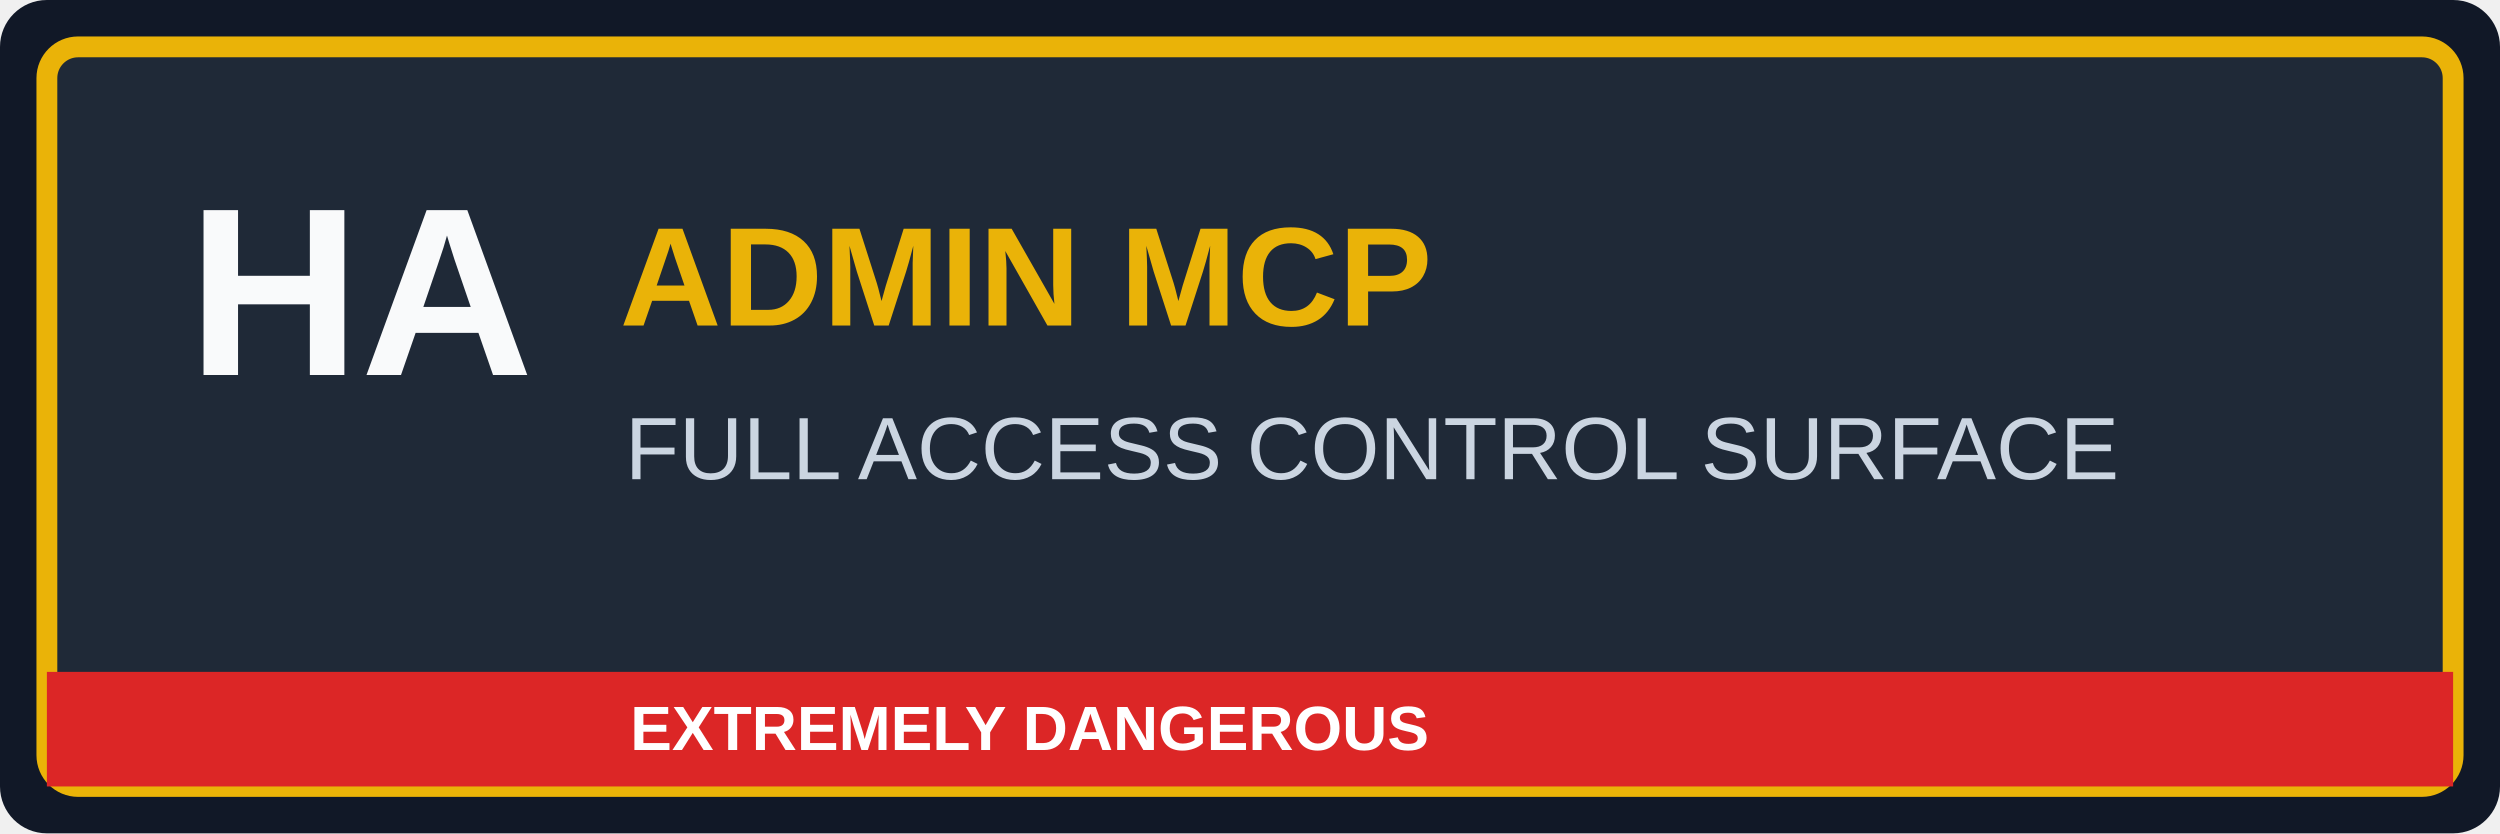
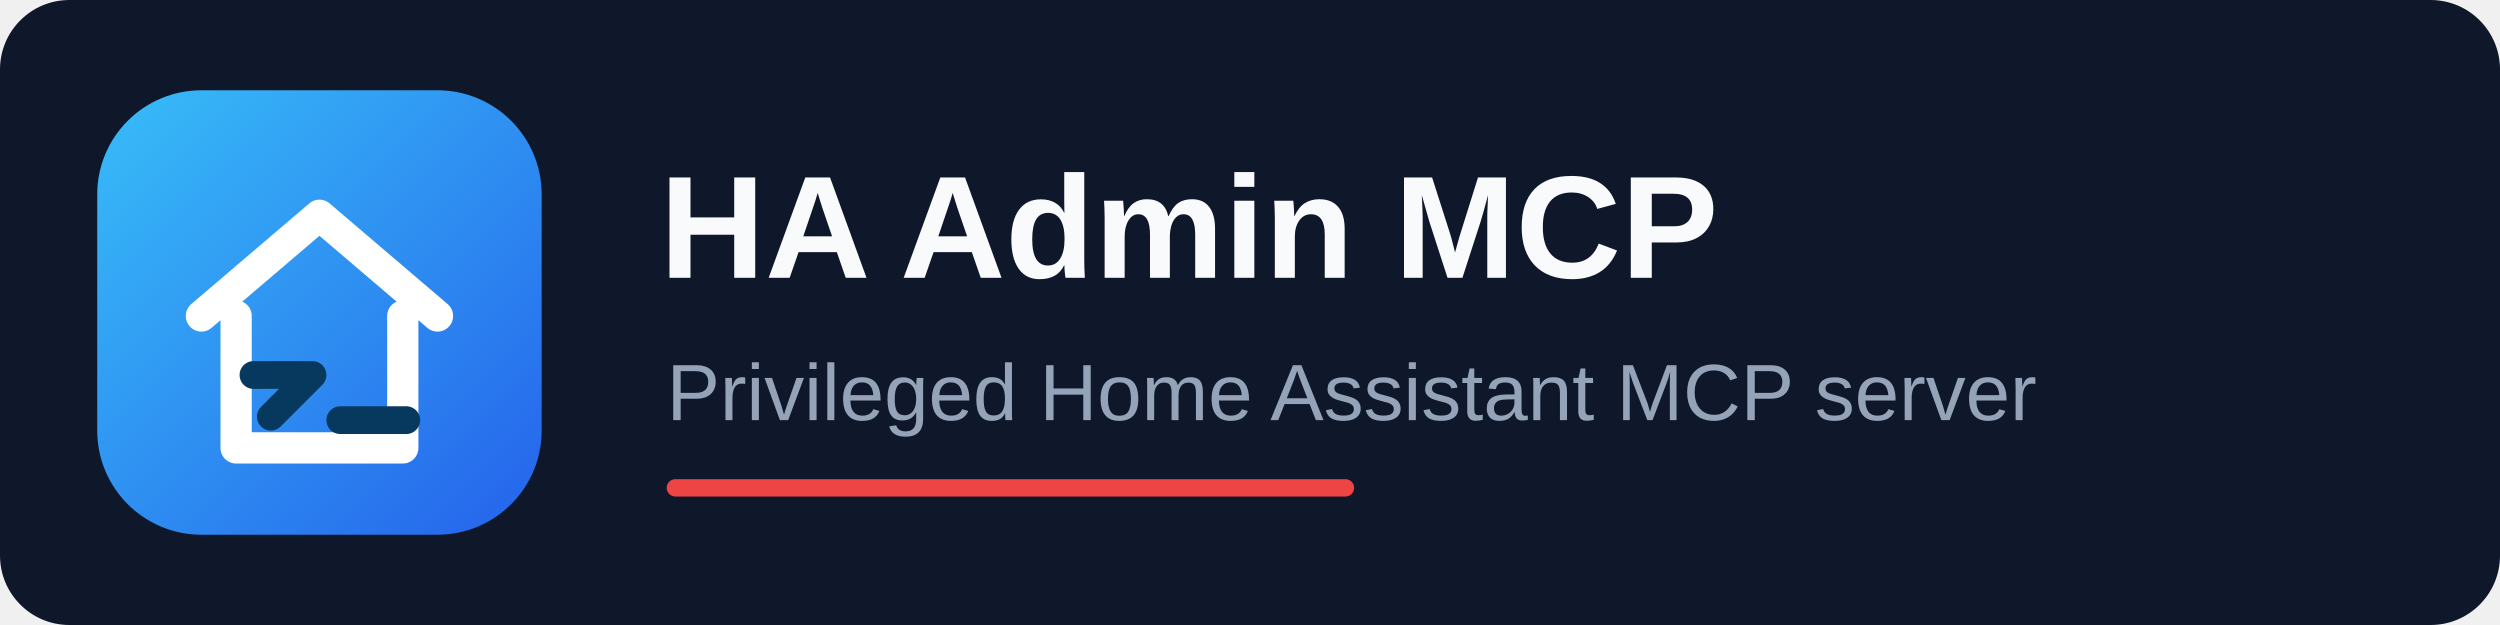
- <svg xmlns="http://www.w3.org/2000/svg" width="960" height="320" viewBox="0 0 960 320" role="img" aria-label="HA Admin MCP">
-   <rect width="960" height="320" rx="18" fill="#111827" />
-   <rect x="18" y="18" width="924" height="284" rx="12" fill="#1f2937" stroke="#eab308" stroke-width="8" />
-   <rect x="18" y="258" width="924" height="44" fill="#dc2626" />
-   <text x="72" y="144" font-family="Arial, Helvetica, sans-serif" font-size="92" font-weight="700" fill="#f9fafb">HA</text>
-   <text x="238" y="125" font-family="Arial, Helvetica, sans-serif" font-size="54" font-weight="700" fill="#eab308">ADMIN MCP</text>
-   <text x="240" y="184" font-family="Arial, Helvetica, sans-serif" font-size="34" fill="#cbd5e1">FULL ACCESS CONTROL SURFACE</text>
-   <text x="242" y="288" font-family="Arial, Helvetica, sans-serif" font-size="24" font-weight="700" fill="#ffffff">EXTREMELY DANGEROUS</text>
+ <svg xmlns="http://www.w3.org/2000/svg" width="720" height="180" viewBox="0 0 720 180" role="img" aria-label="HA Admin MCP">
+   <defs>
+     <linearGradient id="tile" x1="28" y1="26" x2="154" y2="154" gradientUnits="userSpaceOnUse">
+       <stop offset="0" stop-color="#38bdf8" />
+       <stop offset="1" stop-color="#2563eb" />
+     </linearGradient>
+   </defs>
+   <rect width="720" height="180" rx="20" fill="#0f172a" />
+   <rect x="28" y="26" width="128" height="128" rx="30" fill="url(#tile)" />
+   <path d="M58 91 92 62l34 29" fill="none" stroke="#fff" stroke-width="9" stroke-linecap="round" stroke-linejoin="round" />
+   <path d="M68 91v38h48V91" fill="none" stroke="#fff" stroke-width="9" stroke-linecap="round" stroke-linejoin="round" />
+   <path d="M73 108h17l-12 12" fill="none" stroke="#07395f" stroke-width="8" stroke-linecap="round" stroke-linejoin="round" />
+   <path d="M98 121h19" fill="none" stroke="#07395f" stroke-width="8" stroke-linecap="round" />
+   <text x="190" y="80" font-family="Arial, Helvetica, sans-serif" font-size="42" font-weight="700" fill="#f8fafc">HA Admin MCP</text>
+   <text x="192" y="121" font-family="Arial, Helvetica, sans-serif" font-size="23" fill="#94a3b8">Privileged Home Assistant MCP server</text>
+   <rect x="192" y="138" width="198" height="5" rx="2.5" fill="#ef4444" />
</svg>
